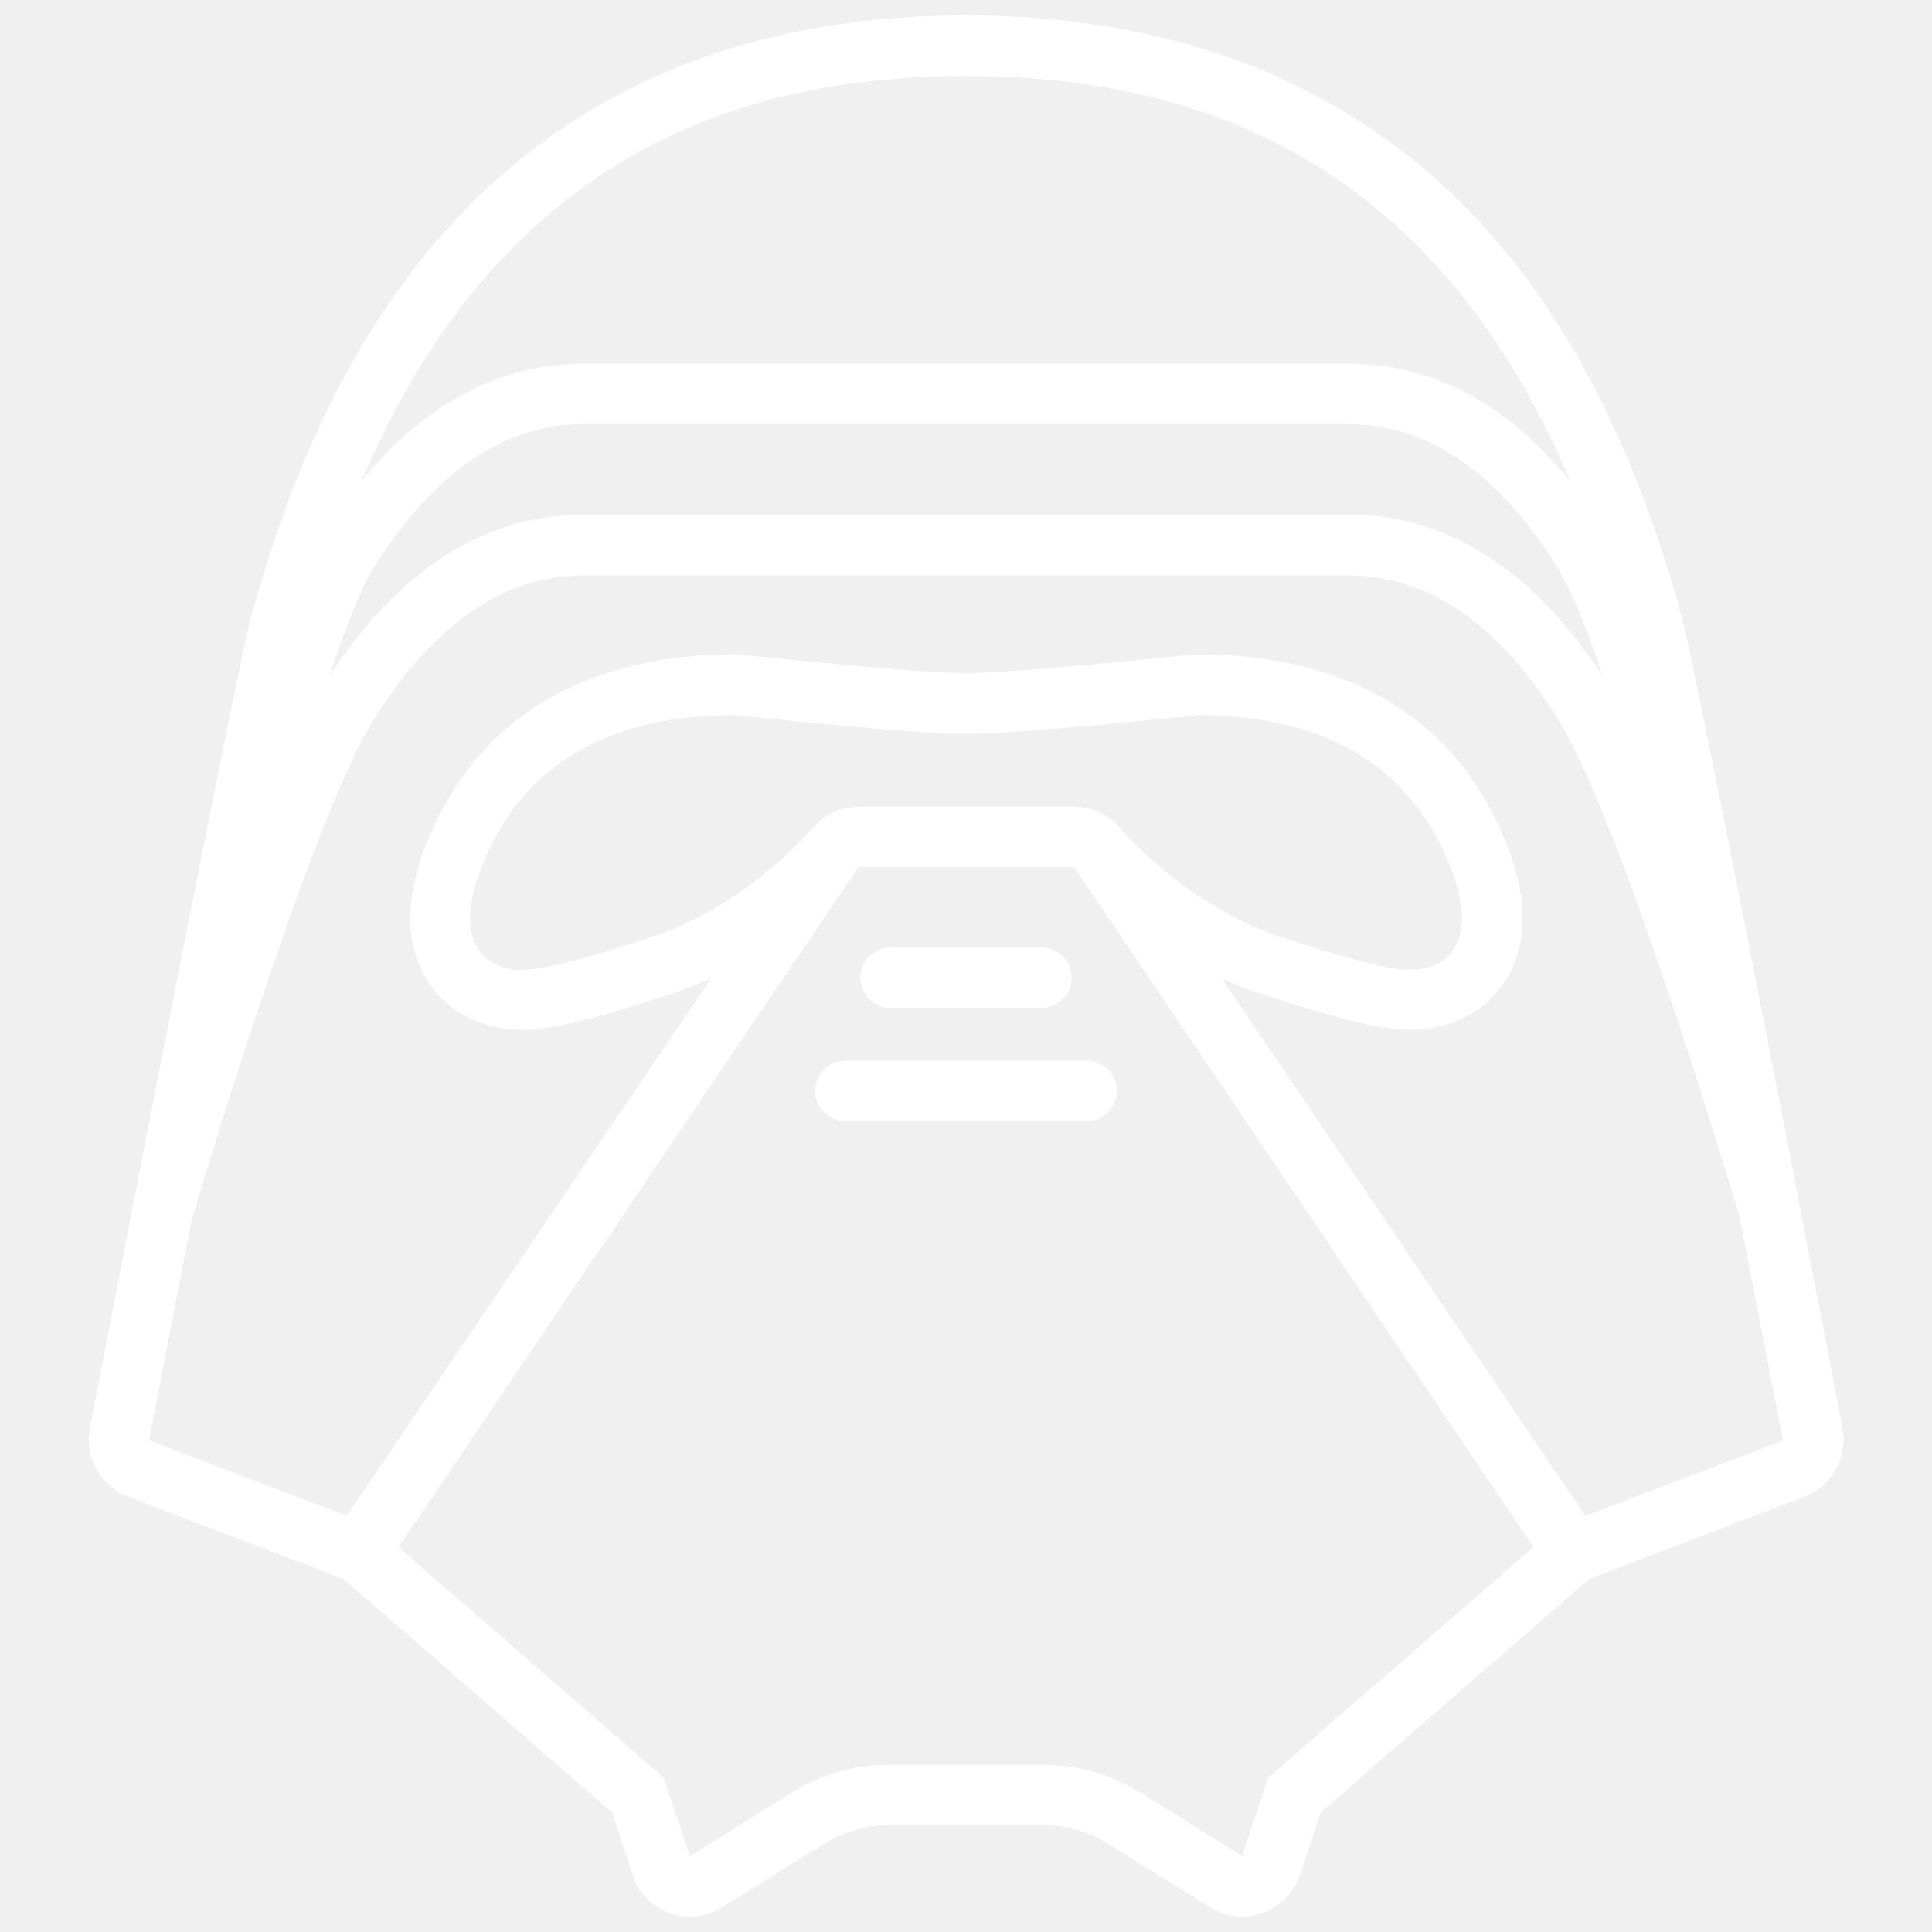
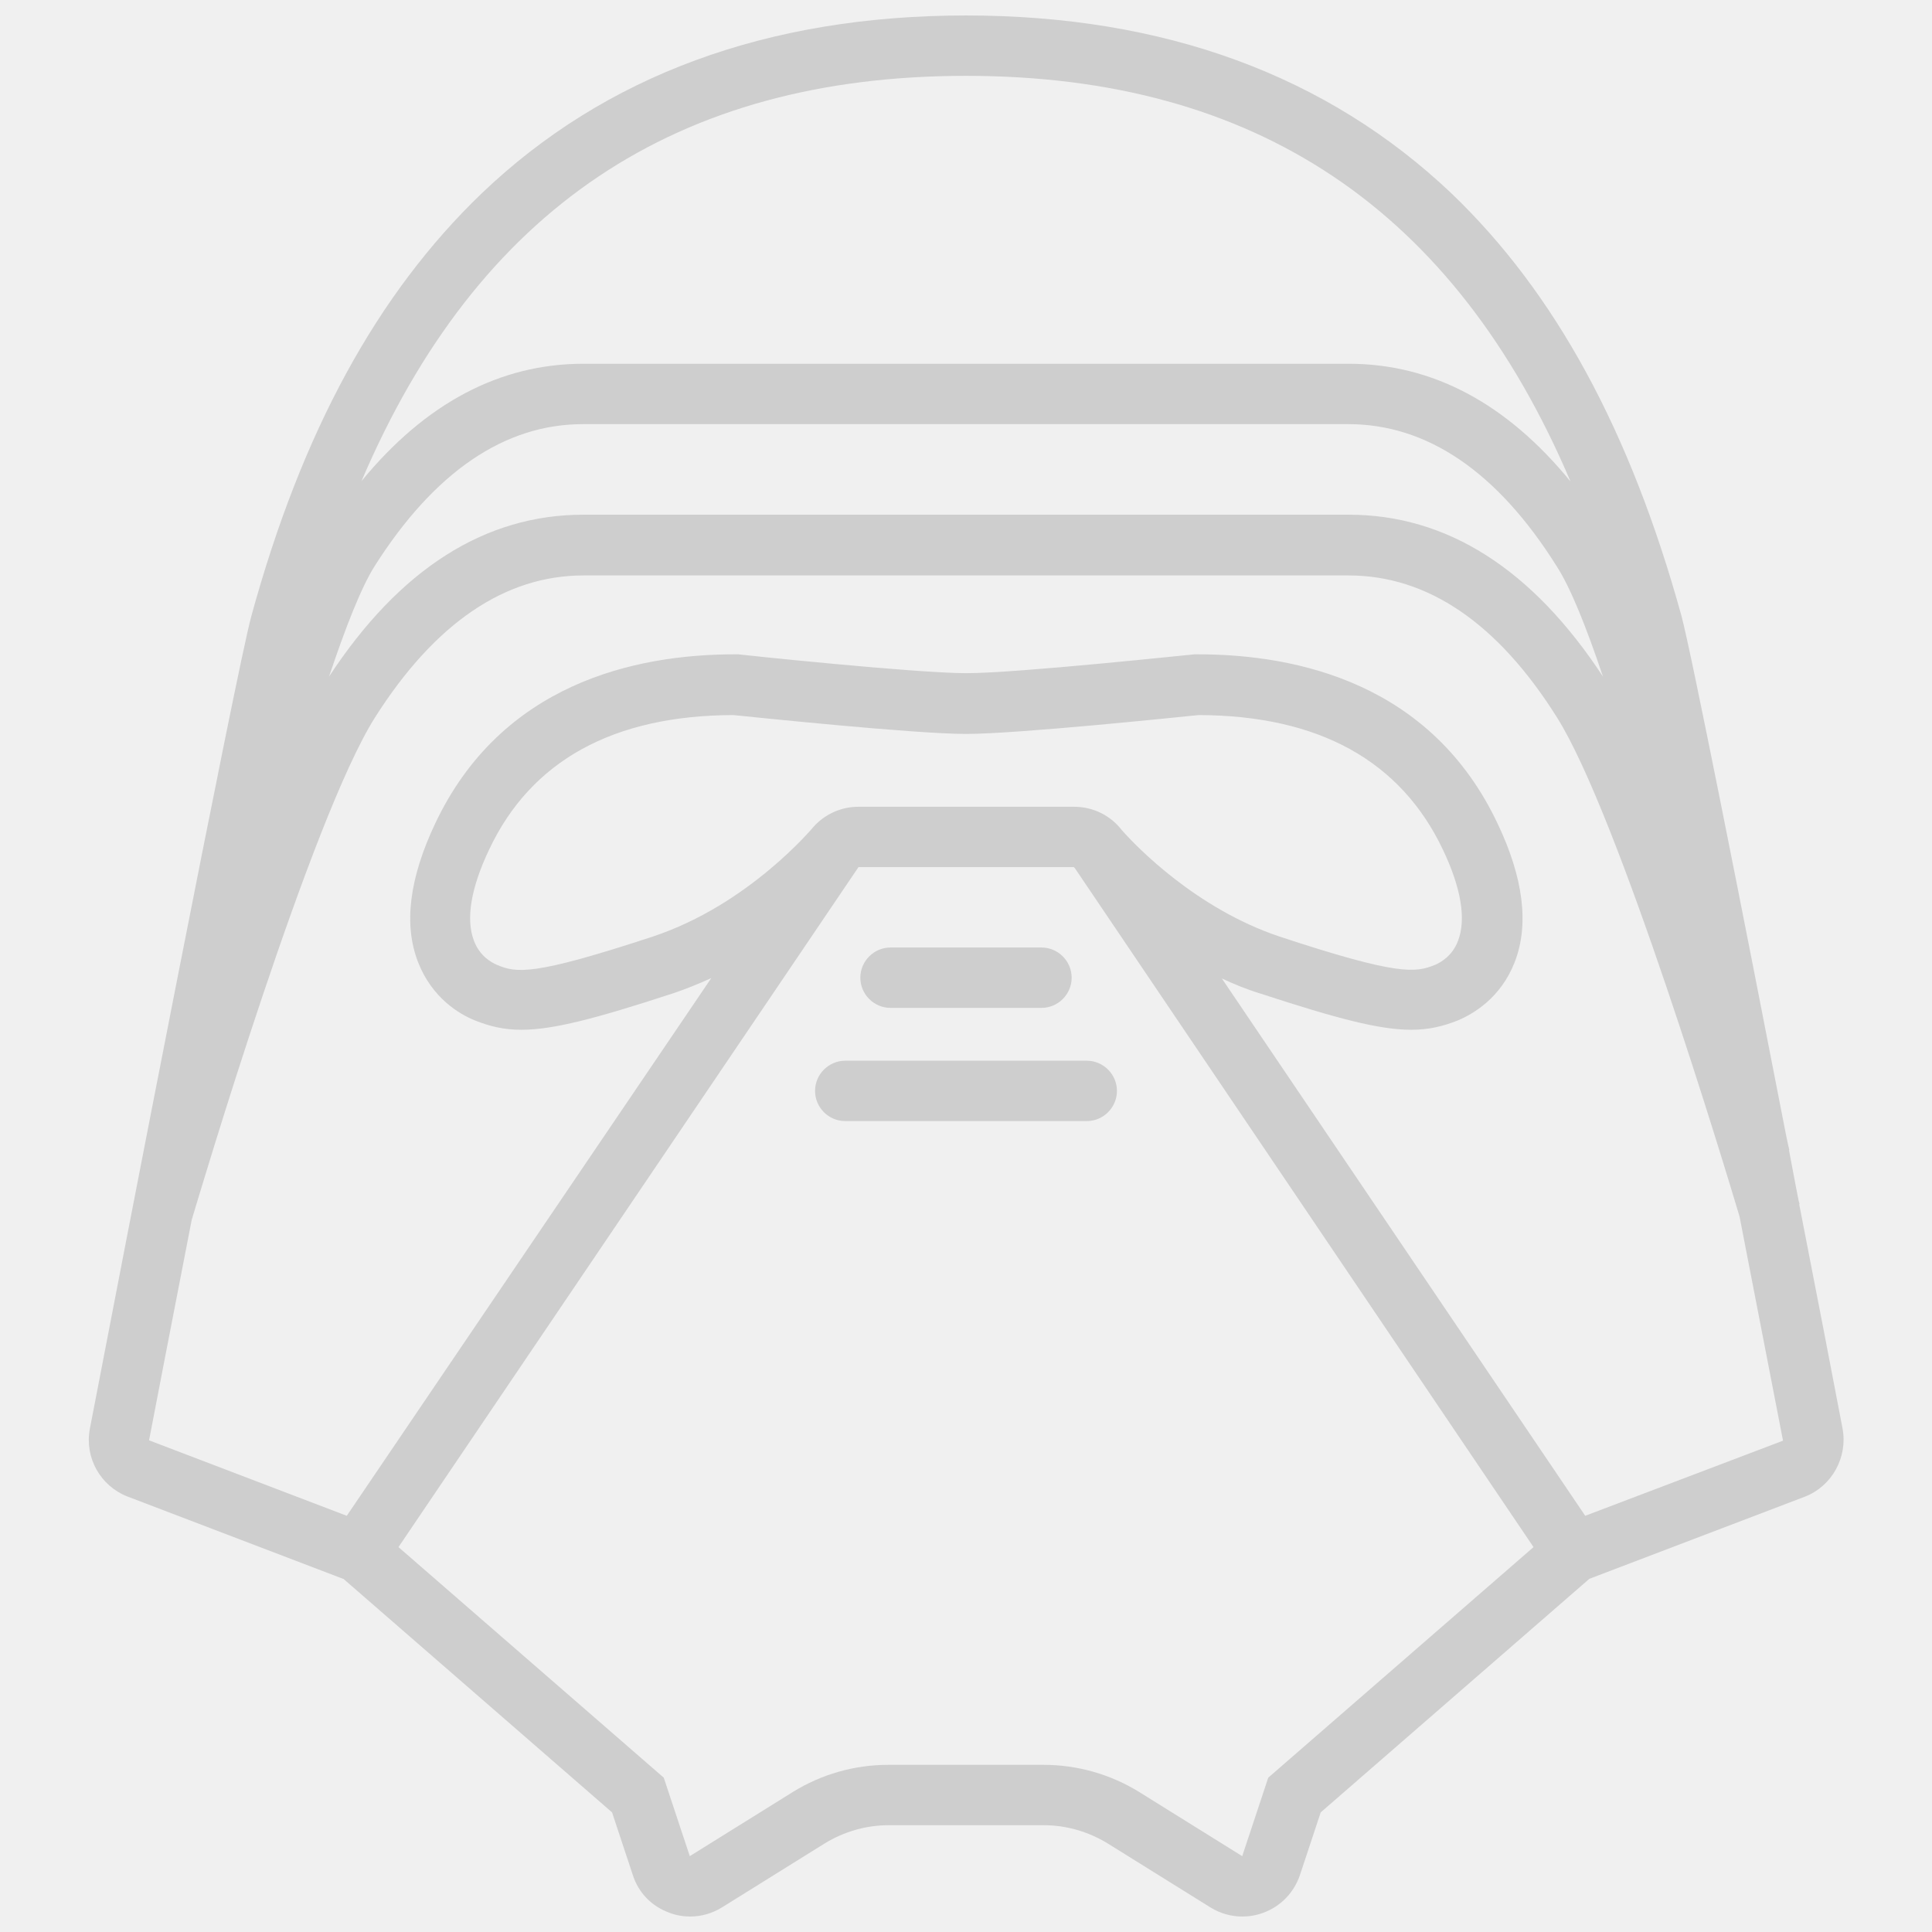
<svg xmlns="http://www.w3.org/2000/svg" version="1.1" id="Layer_1" x="0px" y="0px" viewBox="0 0 512 512" style="enable-background:new 0 0 512 512;" xml:space="preserve">
  <style type="text/css">
- 	.st0{fill:#ffffff;}
+ 	.st0{fill:#cecece;}
</style>
  <g>
    <path class="st0" d="M488.3,378.6c-2.5-13.2-6.7-34.9-11.5-59.5l0.1,0c0-0.1-0.1-0.4-0.2-0.7c-0.9-4.4-1.7-9-2.6-13.6l0.1,0   c-0.1-0.4-0.4-1.7-0.8-3.6c-11.6-59.7-25.2-128.4-27.8-138c-13.5-48.9-33.4-85.6-61-112C351.7,20,308.6,4.1,256,4.1   c-52.6,0-95.7,15.9-128.4,47.2c-27.6,26.5-47.6,63.1-61,112c-4,14.7-33.8,168.5-42.8,215.4c-1.4,7.6,2.8,15.1,10,17.9l57.1,21.8   l0.1,0l71.2,61.9l5.5,16.6c1.5,4.7,5,8.3,9.7,10c1.8,0.7,3.7,1,5.5,1c2.9,0,5.8-0.8,8.4-2.4l27.3-17c5.1-3.1,10.9-4.8,16.9-4.8H256   h20.6c6,0,11.8,1.7,16.9,4.8l27.3,17c2.6,1.6,5.5,2.4,8.4,2.4c1.9,0,3.7-0.3,5.6-1c4.6-1.7,8.1-5.3,9.7-10l5.5-16.6l71.2-61.9   l57.2-21.8C485.5,393.8,489.7,386.2,488.3,378.6z M256,20.1c76.7,0,129.5,35.3,160.2,107.5c-16.9-20.7-36.6-31.2-58.8-31.2H154.6   c-22.2,0-41.9,10.5-58.8,31.1C126.6,55.3,179.3,20.1,256,20.1z M424.8,179.3c-18.7-28.5-41.3-42.9-67.4-42.9H154.6   c-26.1,0-48.7,14.4-67.4,42.9c4.4-13.1,8.5-23.6,12.1-29.3c15.8-24.9,34.4-37.6,55.2-37.6h202.8c20.9,0,39.5,12.6,55.2,37.6   C416.2,155.7,420.4,166.2,424.8,179.3z M336.1,471.1l-6.9,20.8l-27.3-17c-7.6-4.7-16.4-7.2-25.3-7.2H256h-20.6   c-9,0-17.7,2.5-25.3,7.2l-27.3,17l-6.9-20.8L105.6,410l121.7-179.9l0.2-0.3H256l28.6,0c0.1,0.1,0.1,0.2,0.2,0.2L406.4,410   L336.1,471.1z M297.3,220c-3-3.9-7.6-6.2-12.7-6.2H256h-28.5c-4.5,0-8.8,1.9-11.8,5.2l0,0c-0.2,0.2-17.1,20.7-42.7,29.2   c-31.6,10.4-36.1,9.7-41.3,7.5c-1.6-0.7-4.6-2.4-6.1-6.4c-2.2-5.7-0.8-14,4-24.1c11.1-23.6,32.9-35.6,64.7-35.7   c5.1,0.5,48,5,61.7,5s56.6-4.5,61.7-5c31.8,0.1,53.5,12.1,64.7,35.7c4.8,10.1,6.2,18.4,4,24.1c-1.5,4-4.5,5.7-6.1,6.4   c-5.2,2.1-9.7,2.9-41.2-7.5C317,240.8,301.2,224.4,297.3,220z M420.1,401.7l-96.3-142.4c3.2,1.5,6.6,2.9,10.2,4   c20.5,6.7,31.6,9.6,40,9.6c4.6,0,8.4-0.9,12.4-2.5c4-1.7,11.3-5.9,15-15.4c3.9-10,2.3-22.4-4.5-36.7   c-17.5-37.1-52.9-44.9-79.5-44.9l-0.8,0c-0.5,0-47,5-60.5,5c-13.4,0-60-4.9-60.5-5l-0.8,0c-26.6,0-62,7.8-79.5,44.9   c-6.8,14.4-8.4,26.7-4.5,36.7c3.7,9.5,11,13.8,15,15.4c4,1.6,7.7,2.5,12.4,2.5c8.3,0,19.5-2.9,40-9.6c3.6-1.2,7-2.6,10.3-4.1   L91.9,401.7l-52.4-20c0,0,0,0,0,0c1.9-10,6.2-32.1,11.3-58.4c2.1-7,31.6-106.4,48.6-133.2c15.8-24.9,34.4-37.6,55.2-37.6h202.8   c20.9,0,39.5,12.6,55.2,37.6c16.4,26,44.7,119.9,48.4,132.3c3.8,19.6,7.7,39.7,11.5,59.3c0,0,0,0.1,0,0.1L420.1,401.7z" />
    <path class="st0" d="M236,267.1h40c4.4,0,8-3.6,8-8c0-4.4-3.6-8-8-8h-40c-4.4,0-8,3.6-8,8C228,263.5,231.6,267.1,236,267.1z" />
    <path class="st0" d="M288,281.1h-64c-4.4,0-8,3.6-8,8s3.6,8,8,8h64c4.4,0,8-3.6,8-8S292.4,281.1,288,281.1z" />
  </g>
</svg>
